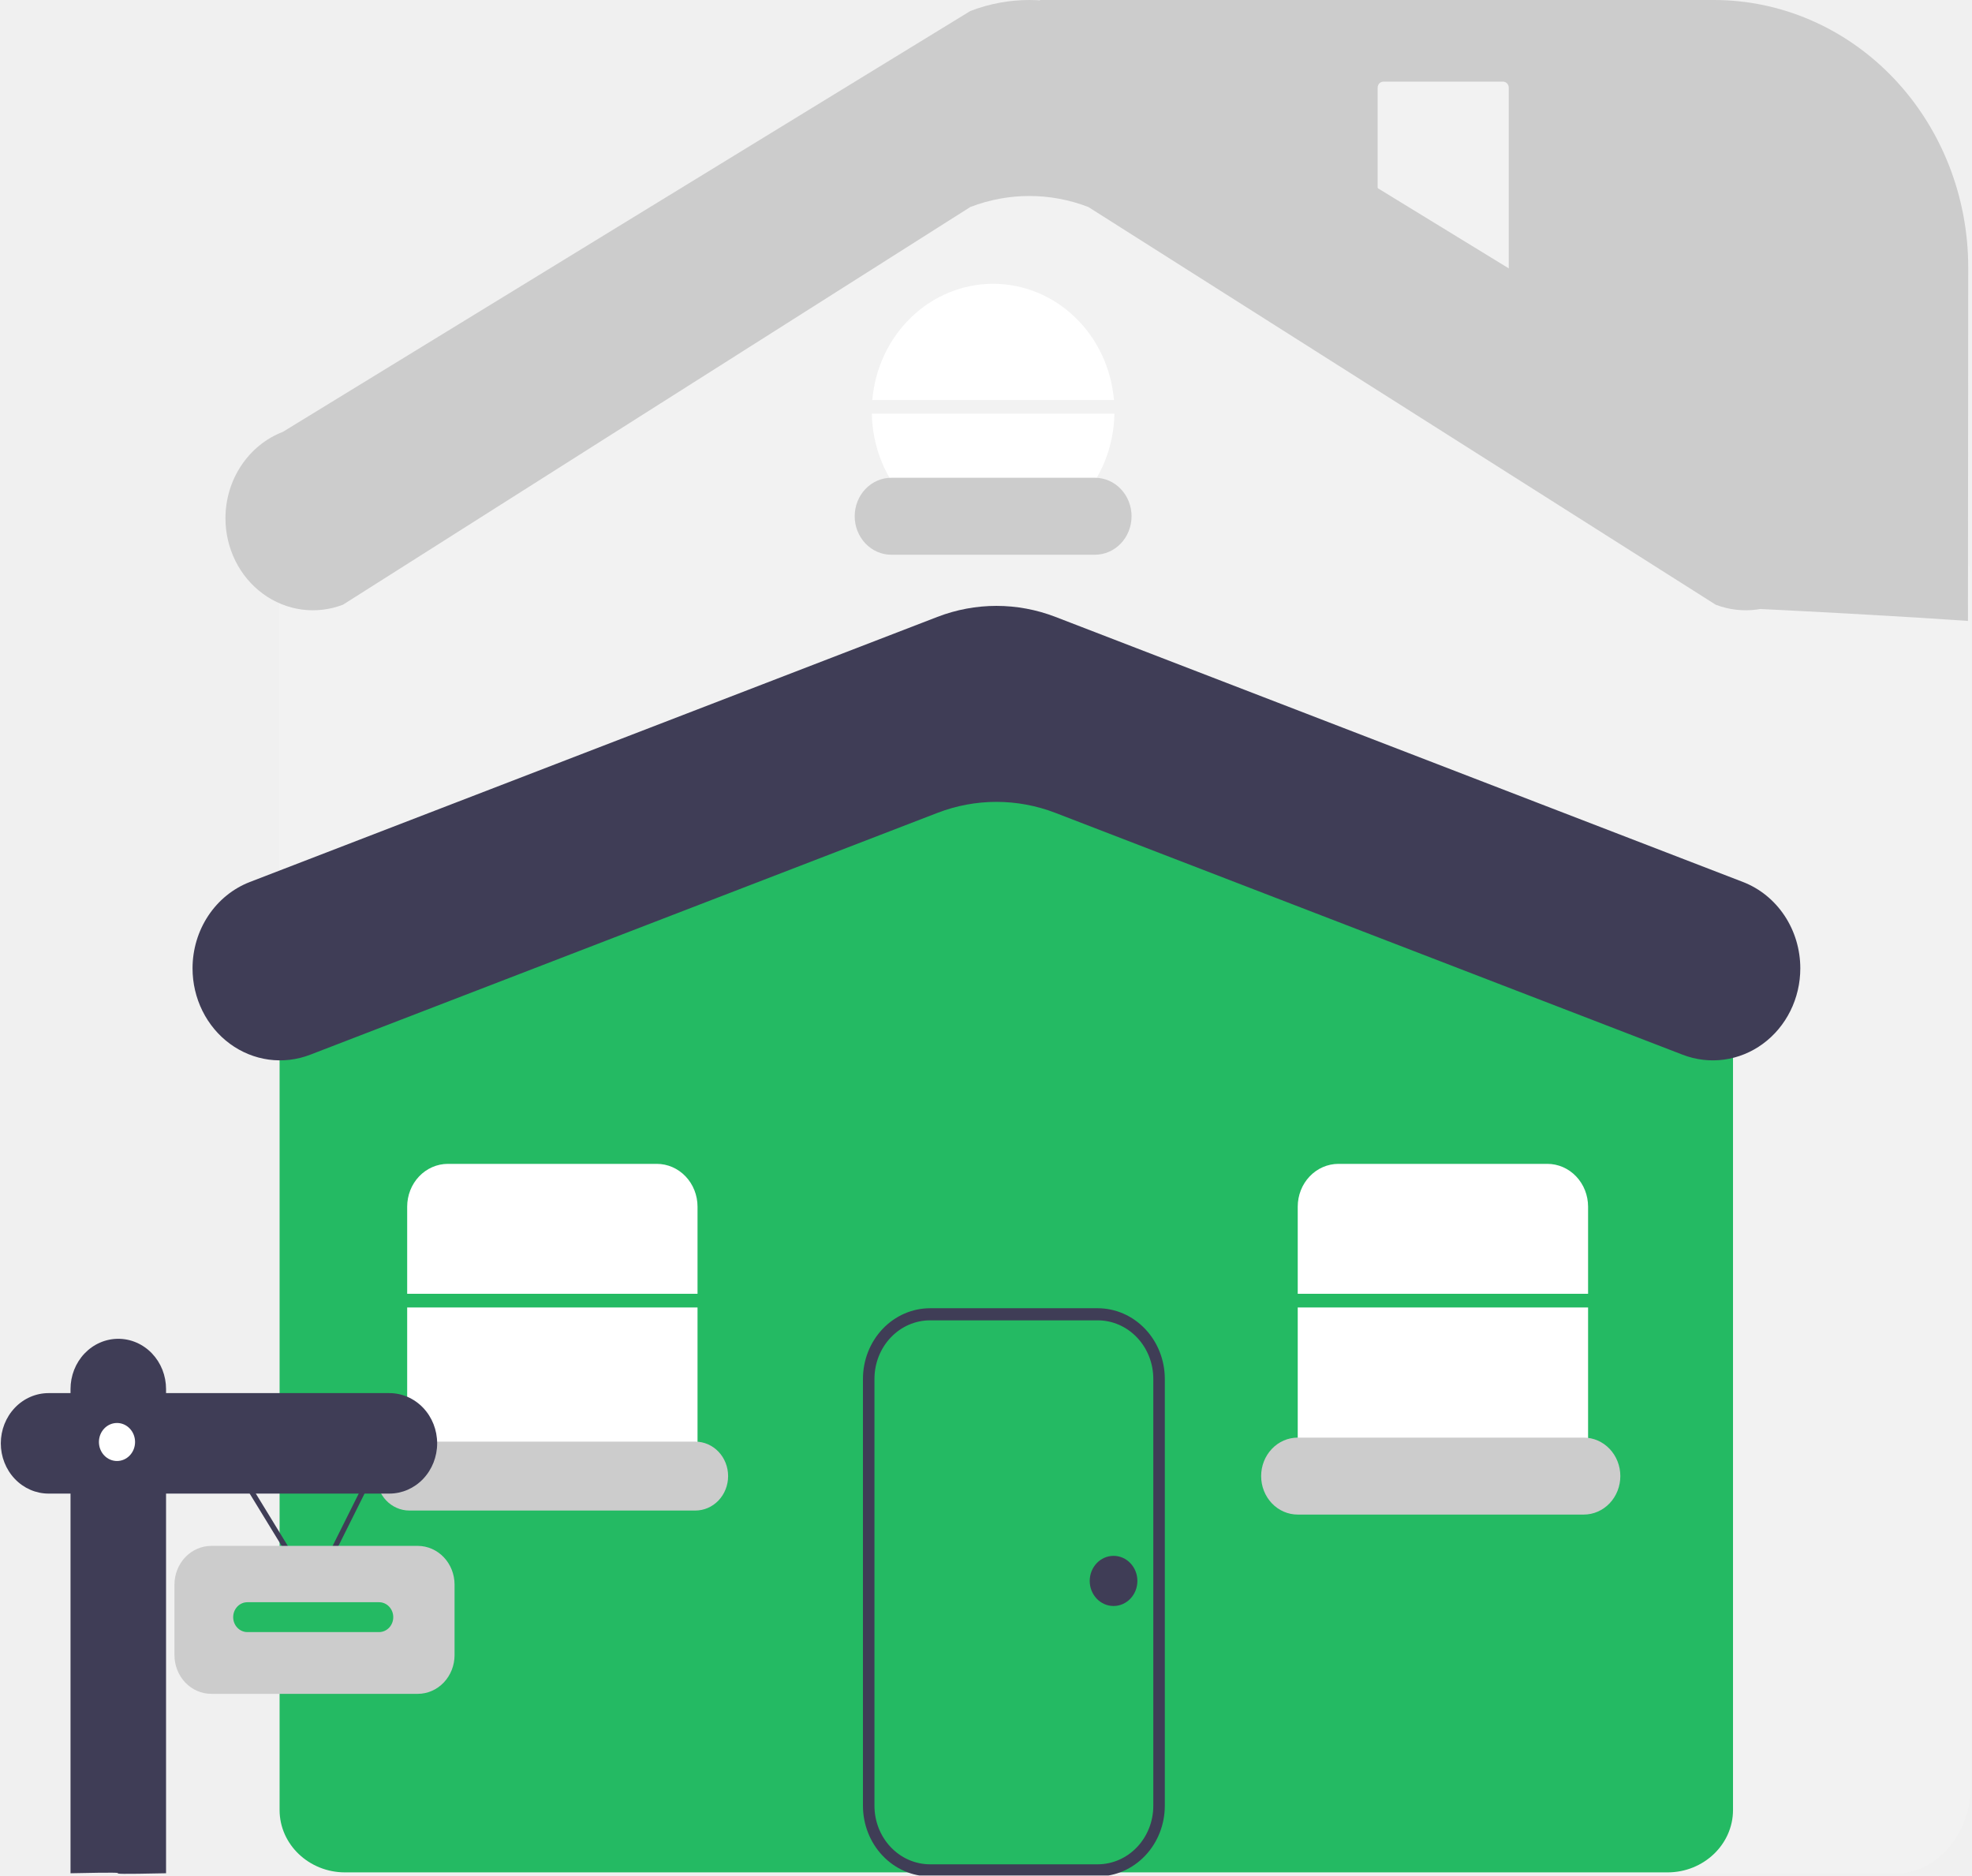
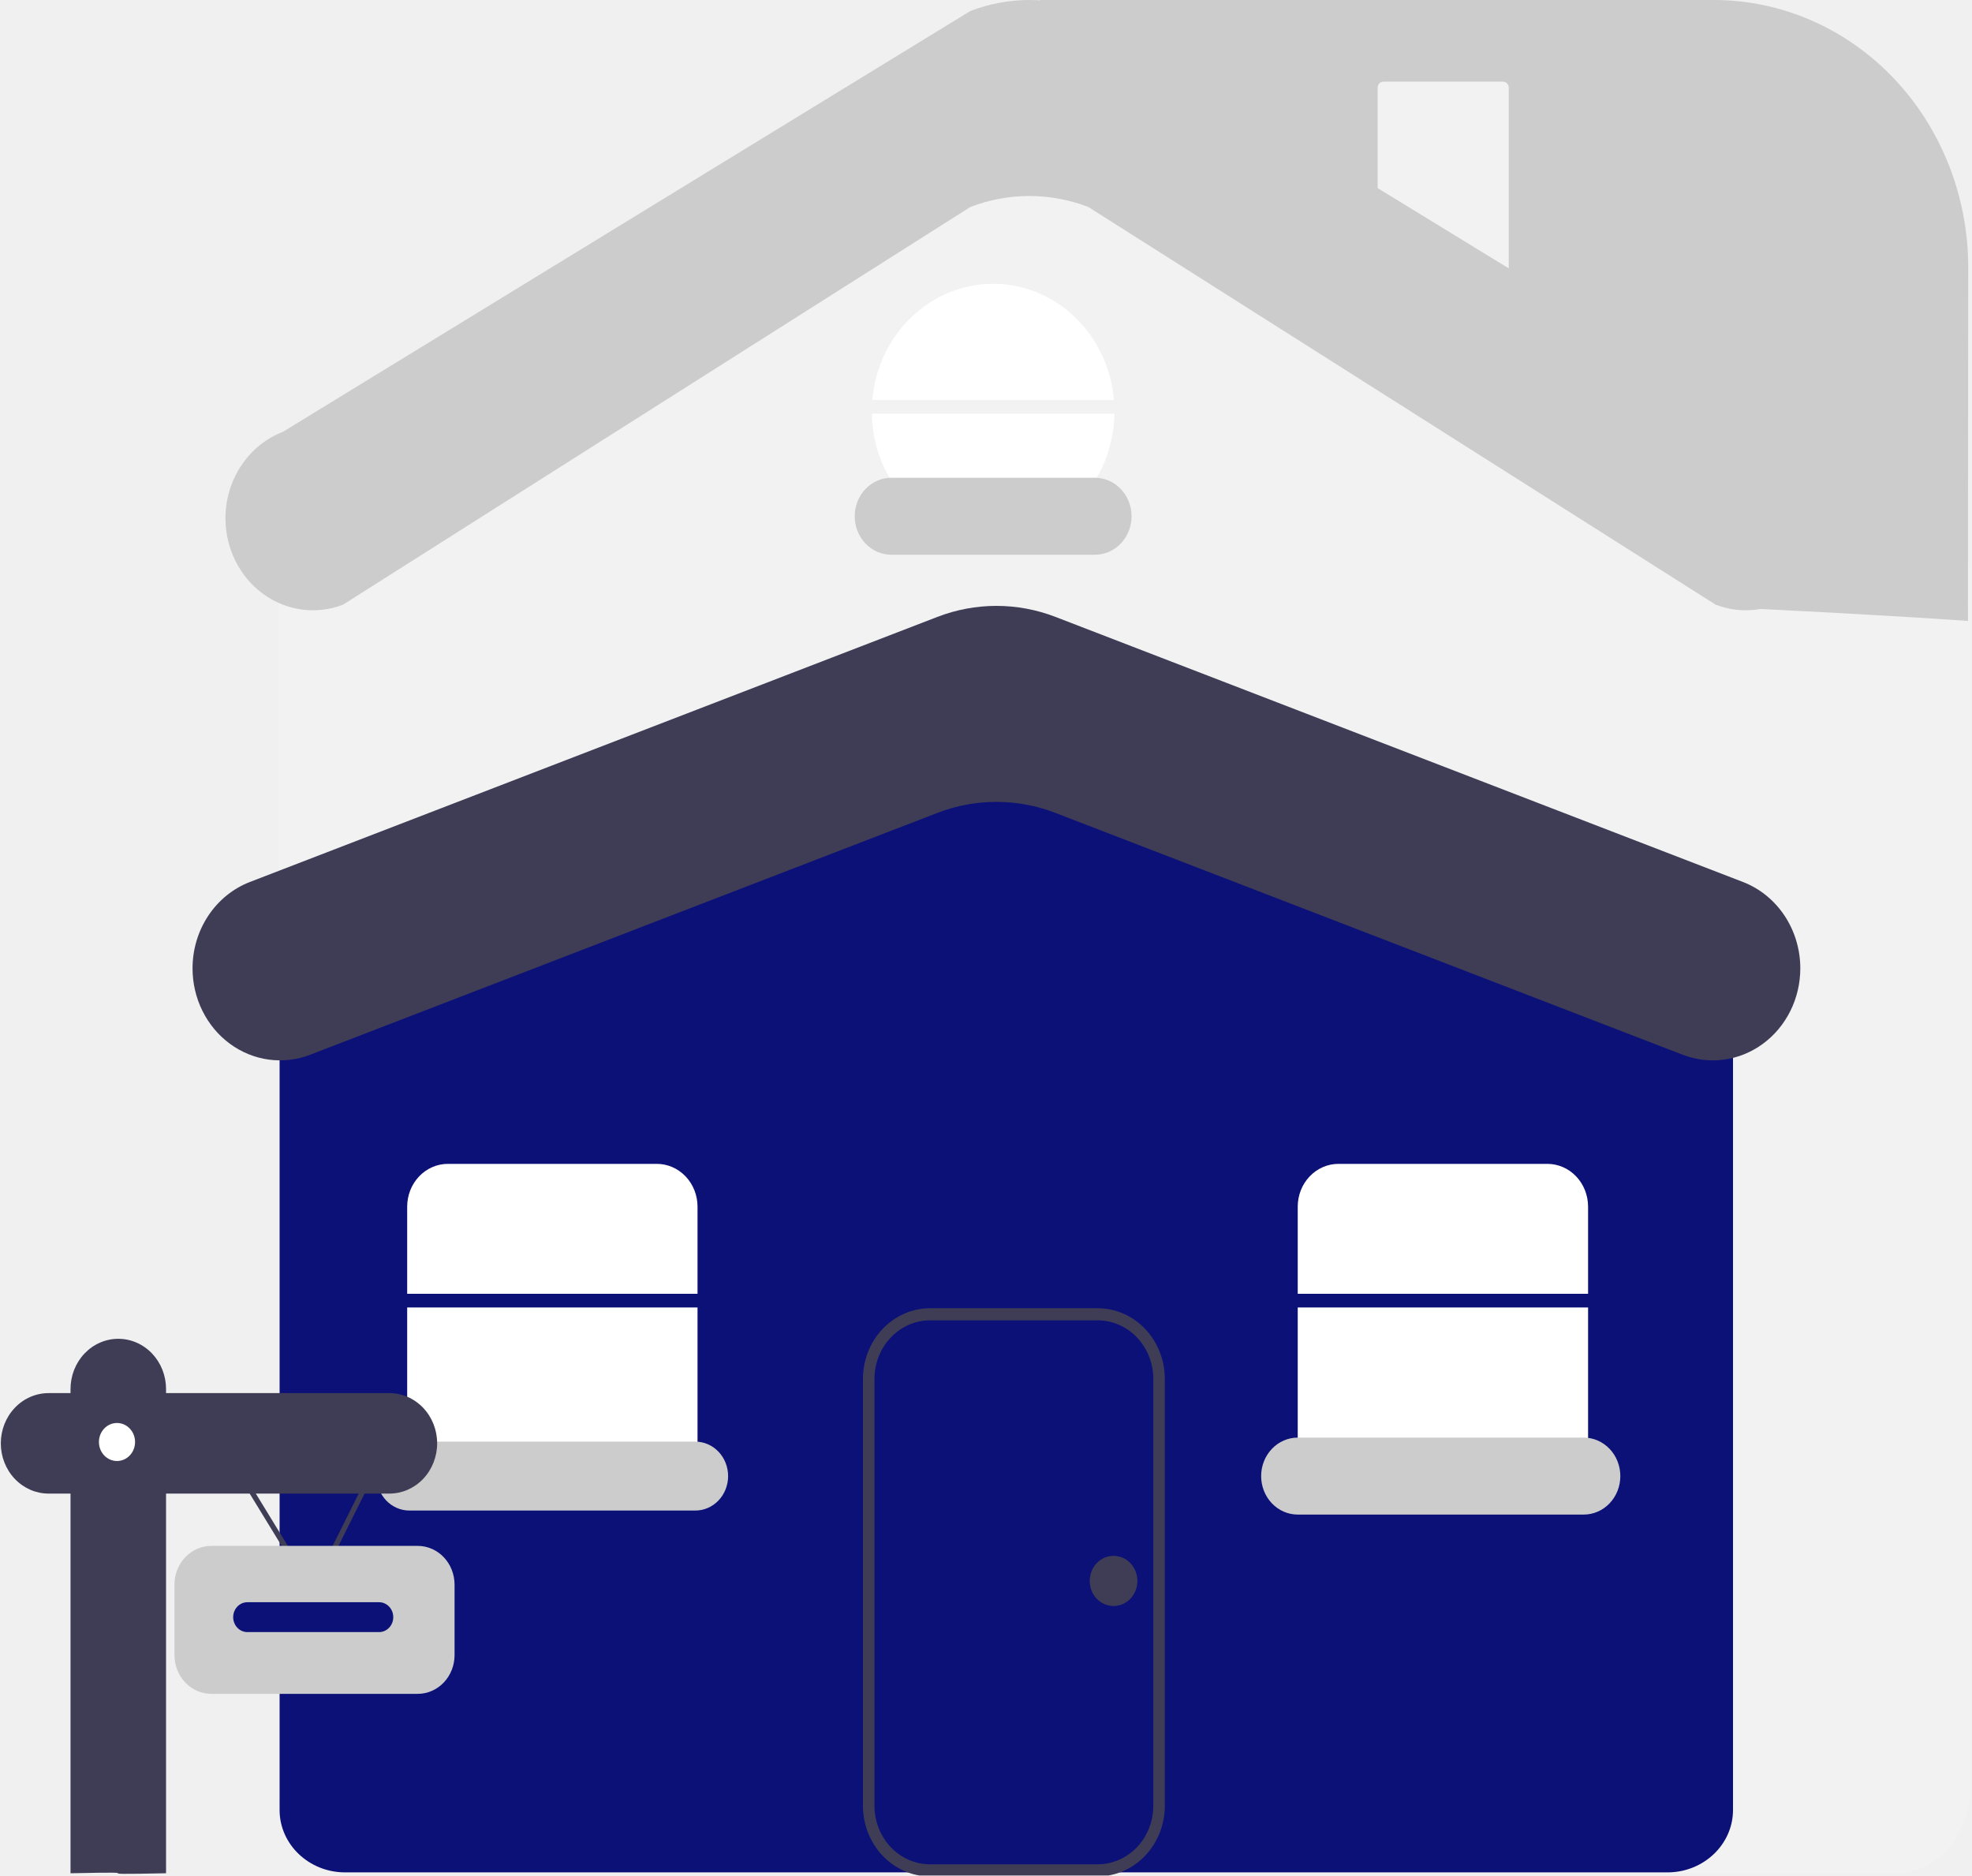
<svg xmlns="http://www.w3.org/2000/svg" width="489" height="465" viewBox="0 0 489 465" fill="none">
  <g clip-path="url(#clip0_142_3307)">
    <path d="M469.88 464.563H88.01C77.623 464.563 69.173 454.732 69.173 442.647V143.997C69.129 141.719 69.687 139.473 70.785 137.508C71.884 135.544 73.479 133.94 75.394 132.873L219.697 41.002C227.607 36.873 236.317 34.72 245.148 34.711C253.978 34.702 262.692 36.836 270.61 40.948L482.458 132.864C484.382 133.926 485.987 135.532 487.093 137.5C488.198 139.468 488.761 141.721 488.717 144.006V442.647C488.717 454.732 480.267 464.563 469.88 464.563Z" fill="#F2F2F2" />
-     <path d="M413.494 464.24H85.573C76.616 464.24 69.33 457.301 69.33 448.77V240.011C69.372 238.272 69.91 236.585 70.876 235.172C71.841 233.758 73.188 232.683 74.742 232.085L227.429 167.852C241.459 162.014 257.075 162.006 271.111 167.829L424.315 232.088C425.871 232.684 427.221 233.76 428.188 235.174C429.155 236.588 429.695 238.276 429.737 240.018V448.77C429.737 457.301 422.45 464.24 413.494 464.24Z" fill="#24BA63" />
+     <path d="M413.494 464.24H85.573C76.616 464.24 69.33 457.301 69.33 448.77V240.011C69.372 238.272 69.91 236.585 70.876 235.172C71.841 233.758 73.188 232.683 74.742 232.085L227.429 167.852C241.459 162.014 257.075 162.006 271.111 167.829L424.315 232.088C425.871 232.684 427.221 233.76 428.188 235.174C429.155 236.588 429.695 238.276 429.737 240.018V448.77C429.737 457.301 422.45 464.24 413.494 464.24Z" fill="#0C1177" />
    <path d="M172.967 320.778V299.187C172.967 296.371 171.904 293.67 170.01 291.679C168.117 289.688 165.549 288.569 162.871 288.569H111.064C108.387 288.569 105.819 289.688 103.925 291.679C102.032 293.67 100.968 296.371 100.968 299.187V320.778H172.967Z" fill="white" />
    <path d="M100.968 324.169V357.626C100.968 360.442 102.032 363.143 103.925 365.134C105.819 367.125 108.387 368.244 111.064 368.244H162.871C165.549 368.244 168.117 367.125 170.01 365.134C171.904 363.143 172.967 360.442 172.967 357.626V324.169H100.968Z" fill="white" />
    <path d="M417.266 261.515L261.726 201.552C252.273 197.907 241.896 197.907 232.443 201.552L76.903 261.515C73.625 262.778 70.105 263.191 66.643 262.718C63.18 262.245 59.878 260.9 57.015 258.798C54.153 256.695 51.815 253.897 50.201 250.641C48.587 247.385 47.745 243.767 47.745 240.095C47.745 235.422 49.109 230.862 51.653 227.032C54.198 223.201 57.799 220.284 61.971 218.676L232.443 152.956C241.896 149.312 252.273 149.312 261.726 152.956L432.198 218.676C436.37 220.284 439.971 223.201 442.516 227.032C445.06 230.862 446.424 235.422 446.424 240.095C446.424 243.767 445.582 247.385 443.968 250.641C442.354 253.897 440.016 256.695 437.154 258.798C434.292 260.9 430.989 262.245 427.526 262.718C424.064 263.191 420.544 262.778 417.266 261.515Z" fill="#3F3D56" />
    <path d="M272.199 465.239H230.629C226.217 465.234 221.987 463.389 218.868 460.108C215.748 456.827 213.993 452.379 213.988 447.739V341.863C213.993 337.224 215.748 332.775 218.868 329.495C221.987 326.214 226.217 324.369 230.629 324.363H272.199C276.611 324.369 280.841 326.214 283.96 329.495C287.08 332.775 288.835 337.224 288.84 341.863V447.739C288.835 452.379 287.08 456.827 283.96 460.108C280.841 463.389 276.611 465.234 272.199 465.239ZM230.629 327.363C226.973 327.368 223.469 328.897 220.884 331.615C218.299 334.333 216.845 338.019 216.841 341.863V447.739C216.845 451.584 218.299 455.269 220.884 457.987C223.469 460.706 226.973 462.235 230.629 462.239H272.199C275.855 462.235 279.359 460.706 281.944 457.987C284.529 455.269 285.983 451.584 285.987 447.739V341.863C285.983 338.019 284.529 334.333 281.944 331.615C279.359 328.897 275.855 327.368 272.199 327.363H230.629Z" fill="#3F3D56" />
    <path d="M276.232 99.182C275.562 91.31 272.116 83.987 266.571 78.654C261.025 73.321 253.783 70.363 246.269 70.363C238.754 70.363 231.512 73.321 225.966 78.654C220.421 83.987 216.975 91.31 216.305 99.182H276.232Z" fill="white" />
    <path d="M216.192 102.572C216.331 110.865 219.561 118.768 225.186 124.581C230.811 130.394 238.382 133.651 246.268 133.651C254.154 133.651 261.725 130.394 267.35 124.581C272.975 118.768 276.205 110.865 276.343 102.572H216.192Z" fill="white" />
    <path d="M271.521 137.541H221.015C218.609 137.541 216.301 136.536 214.6 134.746C212.898 132.957 211.942 130.53 211.942 128C211.942 125.47 212.898 123.043 214.6 121.253C216.301 119.464 218.609 118.459 221.015 118.459H271.521C273.927 118.459 276.235 119.464 277.936 121.253C279.638 123.043 280.594 125.47 280.594 128C280.594 130.53 279.638 132.957 277.936 134.746C276.235 136.536 273.927 137.541 271.521 137.541Z" fill="#CCCCCC" />
    <path d="M101.506 357.442C99.352 357.442 97.286 358.342 95.763 359.944C94.24 361.546 93.384 363.718 93.384 365.983C93.384 368.249 94.24 370.421 95.763 372.023C97.286 373.625 99.352 374.524 101.506 374.524H172.43C174.584 374.524 176.65 373.625 178.173 372.023C179.696 370.421 180.551 368.249 180.551 365.983C180.551 363.718 179.696 361.546 178.173 359.944C176.65 358.342 174.584 357.442 172.43 357.442H101.506Z" fill="#CCCCCC" />
    <path d="M321.8 324.169V357.626C321.8 360.442 322.863 363.143 324.757 365.134C326.65 367.125 329.218 368.244 331.896 368.244H383.703C386.38 368.244 388.948 367.125 390.842 365.134C392.735 363.143 393.799 360.442 393.799 357.626V324.169H321.8Z" fill="white" />
    <path d="M393.799 320.778V299.187C393.799 296.371 392.735 293.67 390.842 291.679C388.948 289.688 386.38 288.569 383.703 288.569H331.896C329.218 288.569 326.65 289.688 324.757 291.679C322.863 293.67 321.8 296.371 321.8 299.187V320.778H393.799Z" fill="white" />
    <path d="M276.129 398.192C279.393 398.192 282.039 395.409 282.039 391.976C282.039 388.544 279.393 385.761 276.129 385.761C272.865 385.761 270.219 388.544 270.219 391.976C270.219 395.409 272.865 398.192 276.129 398.192Z" fill="#3F3D56" />
    <path d="M77.6 395.977L54.32 357.893L55.397 357.164L77.488 393.303L95.489 357.216L96.622 357.841L77.6 395.977Z" fill="#3F3D56" />
    <path d="M96.557 345.409H41.176V344.399C41.176 342.763 40.87 341.143 40.275 339.632C39.679 338.121 38.807 336.748 37.707 335.591C36.607 334.434 35.301 333.517 33.864 332.891C32.427 332.265 30.887 331.942 29.332 331.942C27.776 331.942 26.236 332.265 24.799 332.891C23.362 333.517 22.056 334.434 20.956 335.591C19.857 336.748 18.984 338.121 18.389 339.632C17.794 341.143 17.487 342.763 17.487 344.399V345.409H12.045C8.904 345.409 5.891 346.721 3.67 349.057C1.449 351.393 0.201 354.562 0.201 357.865C0.201 361.169 1.449 364.337 3.67 366.673C5.891 369.009 8.904 370.322 12.045 370.322H17.487V464.457C41.088 463.96 17.316 464.96 41.176 464.457V370.322H96.557C99.699 370.322 102.711 369.009 104.933 366.673C107.154 364.337 108.402 361.169 108.402 357.865C108.402 354.562 107.154 351.393 104.933 349.057C102.711 346.721 99.699 345.409 96.557 345.409Z" fill="#3F3D56" />
    <path d="M29.012 362.242C31.487 362.242 33.493 360.132 33.493 357.529C33.493 354.926 31.487 352.815 29.012 352.815C26.536 352.815 24.53 354.926 24.53 357.529C24.53 360.132 26.536 362.242 29.012 362.242Z" fill="white" />
    <path d="M103.595 419.974H52.384C49.966 419.971 47.647 418.959 45.936 417.161C44.226 415.362 43.264 412.923 43.261 410.379V392.882C43.264 390.339 44.226 387.9 45.936 386.101C47.647 384.303 49.966 383.291 52.384 383.288H103.595C106.014 383.291 108.333 384.303 110.043 386.101C111.753 387.9 112.715 390.339 112.718 392.882V410.379C112.715 412.923 111.753 415.362 110.043 417.161C108.333 418.959 106.014 419.971 103.595 419.974Z" fill="#CCCCCC" />
-     <path d="M93.996 397.255H61.344C59.399 397.255 57.822 398.913 57.822 400.958C57.822 403.003 59.399 404.661 61.344 404.661H93.996C95.941 404.661 97.517 403.003 97.517 400.958C97.517 398.913 95.941 397.255 93.996 397.255Z" fill="#24BA63" />
+     <path d="M93.996 397.255H61.344C59.399 397.255 57.822 398.913 57.822 400.958C57.822 403.003 59.399 404.661 61.344 404.661H93.996C95.941 404.661 97.517 403.003 97.517 400.958C97.517 398.913 95.941 397.255 93.996 397.255Z" fill="#0C1177" />
    <path d="M392.724 375.524H321.8C319.394 375.524 317.086 374.519 315.385 372.73C313.683 370.941 312.728 368.514 312.728 365.983C312.728 363.453 313.683 361.026 315.385 359.237C317.086 357.448 319.394 356.442 321.8 356.442H392.724C395.13 356.442 397.438 357.448 399.139 359.237C400.84 361.026 401.796 363.453 401.796 365.983C401.796 368.514 400.84 370.941 399.139 372.73C397.438 374.519 395.13 375.524 392.724 375.524Z" fill="#CCCCCC" />
    <path d="M487.997 153.959C487.997 153.959 470.798 152.676 435.699 150.959C393.861 73.96 257.883 55.399 257.883 0L425.014 0C441.736 0 457.773 6.986 469.597 19.421C481.421 31.856 488.064 48.722 488.064 66.308L487.997 153.959Z" fill="#CCCCCC" />
    <path d="M343.042 20.244C342.664 20.245 342.301 20.403 342.034 20.684C341.767 20.965 341.616 21.346 341.616 21.744V71.824C341.616 72.222 341.767 72.603 342.034 72.884C342.301 73.166 342.664 73.324 343.042 73.324H372.705C373.083 73.324 373.445 73.166 373.713 72.884C373.98 72.603 374.13 72.222 374.131 71.824V21.744C374.13 21.346 373.98 20.965 373.713 20.684C373.445 20.403 373.083 20.245 372.705 20.244H343.042Z" fill="#F2F2F2" />
    <path d="M425.428 149.921L269.888 51.329C260.435 47.684 250.058 47.684 240.605 51.329L85.065 149.921C81.787 151.185 78.267 151.598 74.805 151.125C71.343 150.652 68.04 149.307 65.177 147.204C62.315 145.101 59.977 142.303 58.364 139.047C56.75 135.791 55.907 132.173 55.907 128.501C55.907 123.829 57.271 119.269 59.816 115.438C62.36 111.607 65.961 108.69 70.133 107.082L240.605 2.733C250.058 -0.911 260.435 -0.911 269.888 2.733L440.36 107.082C444.532 108.69 448.134 111.607 450.678 115.438C453.222 119.268 454.587 123.829 454.587 128.501C454.587 132.173 453.744 135.791 452.13 139.047C450.516 142.303 448.178 145.101 445.316 147.204C442.454 149.307 439.151 150.652 435.689 151.125C432.226 151.598 428.706 151.185 425.428 149.921Z" fill="#CCCCCC" />
  </g>
  <defs>
    <clipPath id="clip0_142_3307">
      <rect width="489" height="465" fill="white" />
    </clipPath>
  </defs>
</svg>
